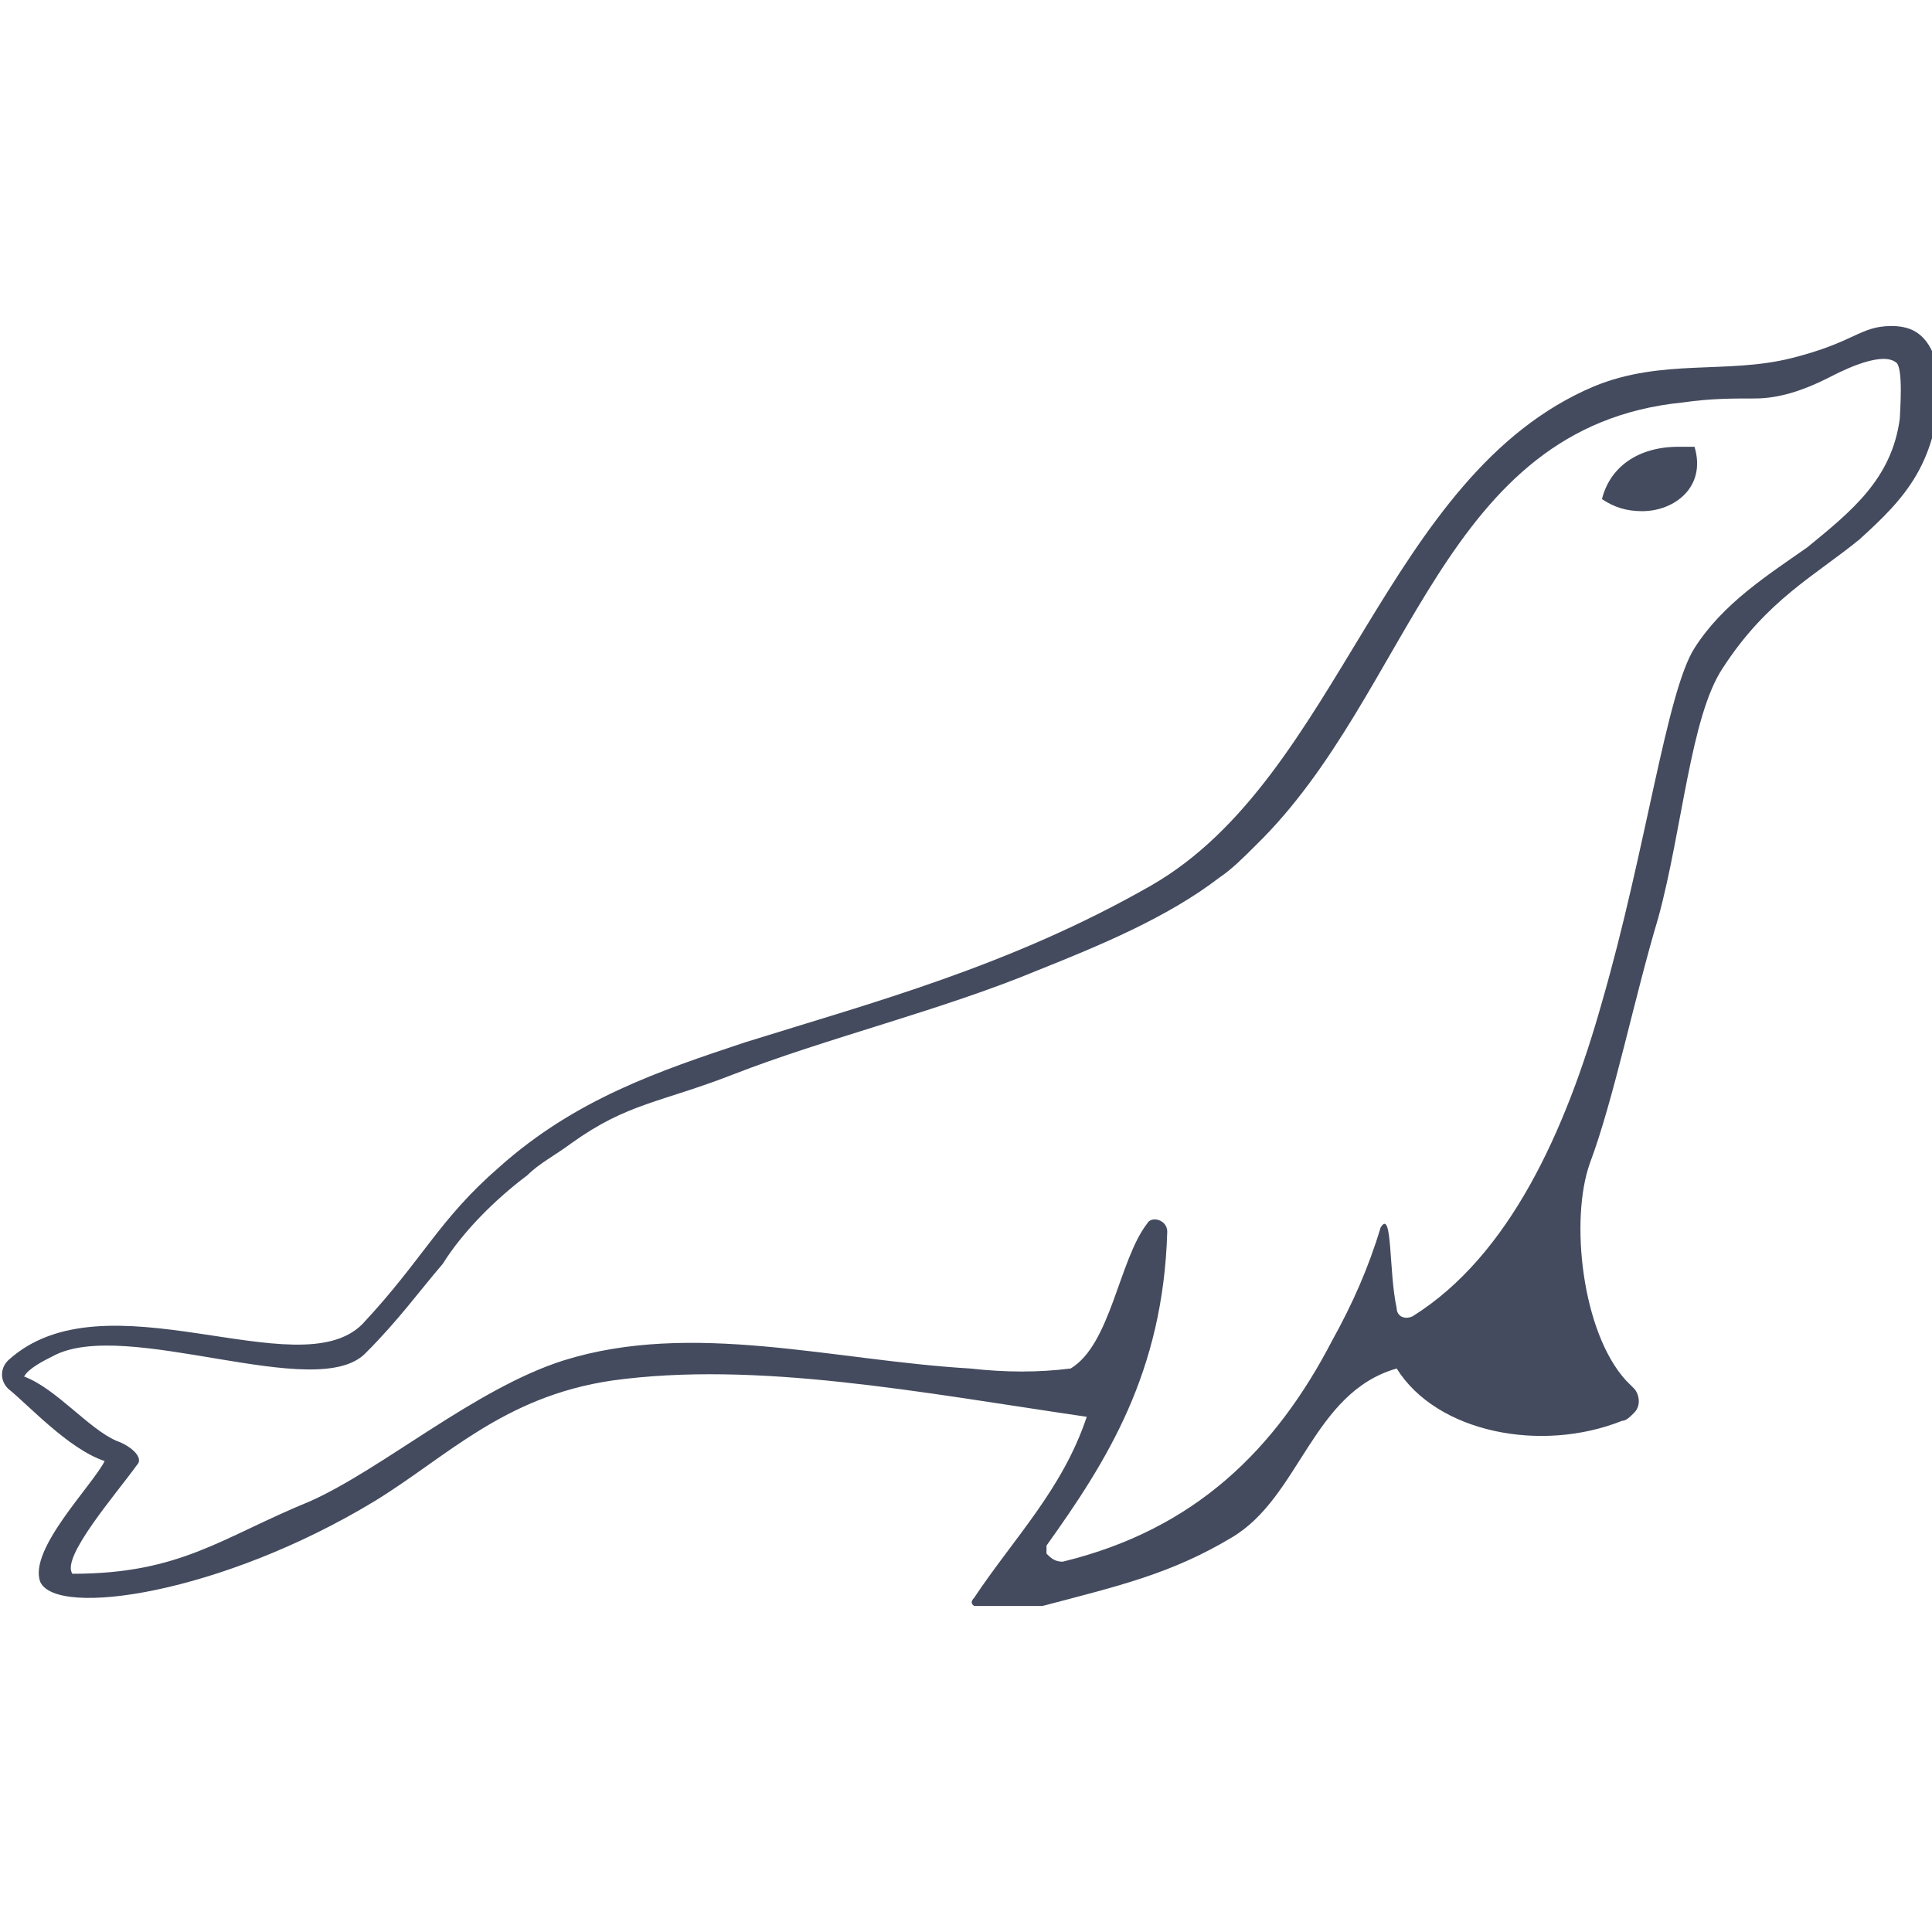
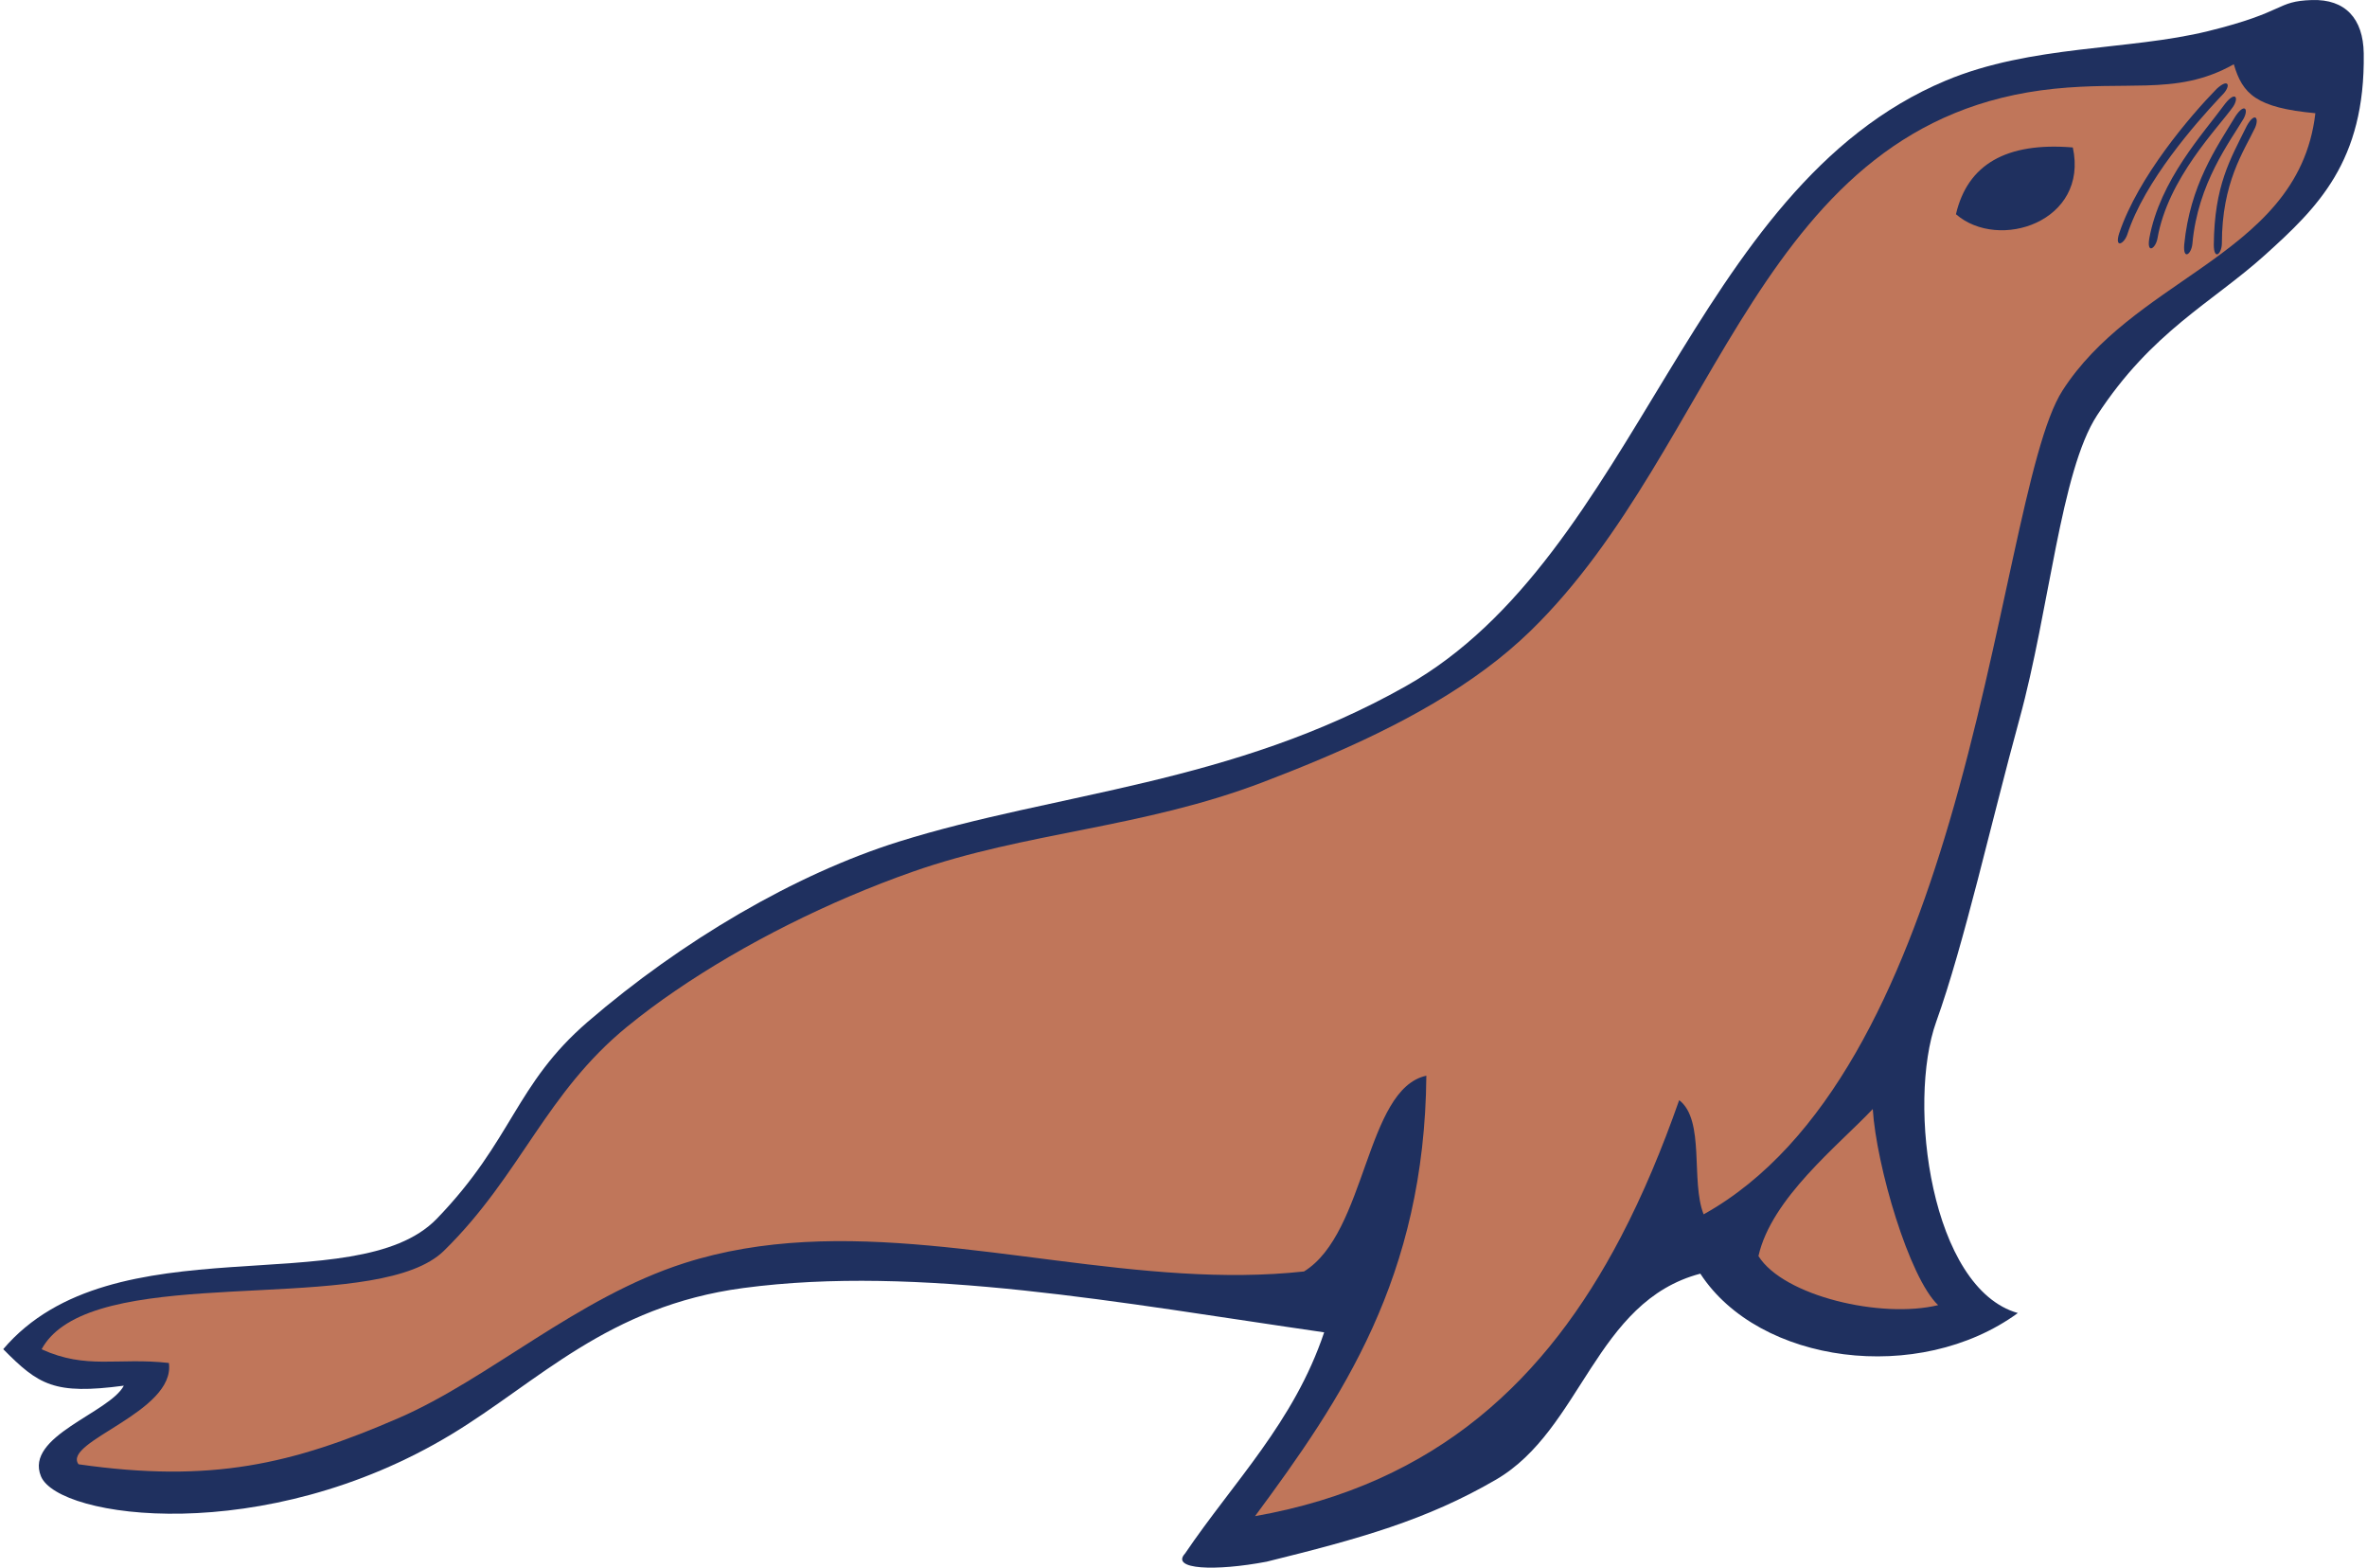
- <svg xmlns="http://www.w3.org/2000/svg" xmlns:xlink="http://www.w3.org/1999/xlink" version="1.1" id="Layer_1" x="0px" y="0px" viewBox="0 0 48 48" style="enable-background:new 0 0 48 48;" xml:space="preserve">
-   <style type="text/css">
- 	.st0{clip-path:url(#SVGID_2_);fill:#444B5E;}
- </style>
-   <g>
-     <defs>
-       <rect id="SVGID_1_" y="8.1" width="106.1" height="31.8" />
-     </defs>
-     <clipPath id="SVGID_2_">
-       <use xlink:href="#SVGID_1_" style="overflow:visible;" />
-     </clipPath>
-     <path class="st0" d="M41.7,11.1c-1,0-1.7,0.5-1.9,1.3c0.3,0.2,0.6,0.3,1,0.3c0.8,0,1.6-0.6,1.3-1.6C42,11.1,41.8,11.1,41.7,11.1    M47,8.1L47,8.1c-0.8,0-0.9,0.4-2.5,0.8c-1.6,0.4-3.2,0-4.9,0.7c-5.2,2.2-6.3,9.7-11,12.4c-3.5,2-6.9,2.9-10.1,3.9   c-2.1,0.7-4.2,1.4-6.1,3.1c-1.5,1.3-1.9,2.3-3.4,3.9c-1.6,1.6-6.4-1.3-8.8,0.9c-0.2,0.2-0.2,0.5,0,0.7c0,0,0,0,0,0   c0.5,0.4,1.5,1.5,2.4,1.8c-0.3,0.6-1.9,2.2-1.6,3c0.4,0.9,4.5,0.3,8.3-2c1.8-1.1,3.2-2.6,5.9-3c3.6-0.5,7.7,0.3,11.8,0.9   c-0.6,1.8-1.8,3-2.8,4.5c-0.3,0.3,0.6,0.4,1.7,0.2c1.9-0.5,3.2-0.8,4.7-1.7c1.7-1,2-3.6,4.1-4.2c1,1.6,3.6,2.1,5.6,1.3   c0.1,0,0.2-0.1,0.3-0.2c0.2-0.2,0.1-0.5,0-0.6c-0.1-0.1-0.1-0.1-0.2-0.2c-1.1-1.2-1.4-4-0.9-5.4c0.6-1.6,1.1-4.1,1.7-6.1   c0.6-2.2,0.8-5,1.6-6.2c1.1-1.7,2.3-2.3,3.4-3.2c1.1-1,2-1.9,2-4.1C48,8.5,47.7,8.1,47,8.1 M47.2,10.4c-0.2,1.5-1.2,2.3-2.3,3.2   c-1,0.7-2.1,1.4-2.8,2.5c-0.7,1.1-1.2,5-2.3,8.8c-0.9,3.2-2.3,6.3-4.7,7.8c-0.2,0.1-0.4,0-0.4-0.2c-0.2-0.9-0.1-2.5-0.4-2   c-0.3,1-0.7,1.9-1.2,2.8c-1.4,2.7-3.4,4.7-6.7,5.5c-0.2,0-0.3-0.1-0.4-0.2c0-0.1,0-0.2,0-0.2c1.5-2.1,2.9-4.3,3-7.8   c0-0.3-0.4-0.4-0.5-0.2c-0.7,0.9-0.9,3-1.9,3.6c-0.8,0.1-1.6,0.1-2.5,0c-3.4-0.2-6.9-1.2-10.1-0.2c-2.2,0.7-4.5,2.7-6.3,3.5   c-2.2,0.9-3.2,1.8-5.9,1.8c-0.3-0.4,1.1-2,1.6-2.7c0.2-0.2-0.2-0.5-0.5-0.6c-0.7-0.3-1.5-1.3-2.3-1.6c0.1-0.2,0.5-0.4,0.7-0.5   c1.8-1,6.6,1.2,7.8-0.1c0.8-0.8,1.3-1.5,1.9-2.2c0.5-0.8,1.3-1.6,2.1-2.2c0.3-0.3,0.7-0.5,1.1-0.8c1.4-1,2.2-1,4-1.7   c2.3-0.9,5.2-1.6,7.6-2.6c1.5-0.6,3.2-1.3,4.5-2.3c0.3-0.2,0.6-0.5,0.9-0.8c3.9-3.8,4.6-10.4,10.6-11c0.7-0.1,1.2-0.1,1.8-0.1   c0.6,0,1.2-0.2,1.8-0.5c0.2-0.1,1.3-0.7,1.7-0.4C47.3,9.1,47.2,10.3,47.2,10.4" />
-   </g>
+ <svg xmlns="http://www.w3.org/2000/svg" width="1.51em" height="1em" viewBox="0 0 256 170">
+   <path fill="#1F305F" d="M250.383.004c-3.957.127-2.706 1.267-11.255 3.37c-8.632 2.125-19.178 1.474-28.474 5.372c-27.75 11.639-33.319 51.417-58.547 65.666c-18.858 10.652-37.883 11.501-54.988 16.861c-11.241 3.525-23.538 10.754-33.723 19.53c-7.905 6.816-8.111 12.808-16.371 21.355c-8.836 9.143-35.115.155-47.025 14.148c3.837 3.879 5.519 4.966 13.08 3.96c-1.566 2.966-10.793 5.466-8.987 9.831c1.9 4.593 24.21 7.706 44.489-4.538c9.444-5.702 16.967-13.92 31.676-15.882c19.034-2.537 40.96 1.627 62.996 4.805c-3.268 9.742-9.827 16.22-15.082 23.979c-1.627 1.753 3.268 1.949 8.853.89c10.047-2.484 17.287-4.485 24.87-8.898c9.314-5.423 10.726-19.325 22.155-22.333c6.368 9.787 23.687 12.1 34.434 4.27c-9.43-2.669-12.036-22.741-8.853-31.586c3.015-8.373 5.994-21.766 9.031-32.833c3.26-11.886 4.463-26.867 8.408-32.922c5.937-9.109 12.496-12.237 18.19-17.374s10.907-10.136 10.736-21.89C255.94 2 253.983-.11 250.383.005" />
+   <path fill="#C0765A" d="M241.905 6.968c.949 3.232 2.432 4.716 8.845 5.309c-.937 8.13-6.36 12.578-12.441 16.844c-5.352 3.753-11.214 7.367-14.981 13.23c-3.86 6.005-6.31 26.559-12.294 46.857c-5.173 17.539-12.984 34.88-26.625 42.479c-1.425-3.587.182-10.208-2.653-12.384c-1.834 5.231-3.907 10.222-6.336 14.86c-8.004 15.3-19.855 26.754-39.66 30.252c9.397-12.716 18.382-25.847 18.577-47.763c-6.613 1.43-6.473 17.052-13.268 21.228c-4.356.474-8.77.471-13.21.204c-18.24-1.093-36.952-6.575-54.015-1.1c-11.618 3.729-21.12 12.525-30.958 16.792c-11.563 5.015-20.32 7.077-34.718 5.015c-1.829-2.463 10.538-5.64 9.798-10.988c-5.635-.623-8.907.742-13.806-1.483c.541-.997 1.336-1.827 2.337-2.518c8.978-6.215 34.48-1.468 41.304-8.17c4.213-4.133 6.977-8.46 9.839-12.665c2.775-4.081 5.643-8.048 10.014-11.624a76 76 0 0 1 5.23-3.898c7.448-5.097 16.662-9.72 25.73-12.907c12.351-4.342 24.868-4.7 38.034-9.73c8.133-3.109 16.978-6.948 24.187-12.32a48 48 0 0 0 4.829-4.099c20.586-20.068 24.667-55.468 56.785-58.767c3.884-.398 7.063-.27 9.958-.357c3.335-.1 6.288-.487 9.498-2.297m-39.154 113.3c.383 6.134 3.945 18.306 7.089 21.264c-6.158 1.497-16.765-.977-19.486-5.32c1.398-6.271 8.674-12.004 12.397-15.945" />
+   <path fill="#1F305F" d="M244.219 13.837c-1.238 2.597-3.608 5.944-3.608 12.554c-.01 1.135-.862 1.912-.876.163c.064-6.46 1.774-9.253 3.59-12.923c.844-1.504 1.353-.884.894.206m-1.247-.978c-1.46 2.478-4.976 6.996-5.558 13.581c-.107 1.13-1.025 1.828-.886.083c.634-6.428 3.444-10.451 5.577-13.949c.967-1.422 1.422-.76.867.285m-1.136-1.296c-1.664 2.345-7.076 7.772-8.208 14.286c-.204 1.114-1.177 1.736-.89.009c1.17-6.354 5.836-11.348 8.255-14.65c1.084-1.34 1.48-.64.843.355m-1.014-1.446l-.548.583c-2.42 2.594-8.042 8.922-9.915 14.715c-.36 1.075-1.411 1.554-.884-.117c2.052-6.126 7.703-12.724 10.562-15.653c1.263-1.172 1.556-.424.785.472m-29.05 13.115c1.254-5.386 5.443-7.84 12.674-7.242c1.745 8.04-8.02 11.283-12.674 7.242" />
</svg>
